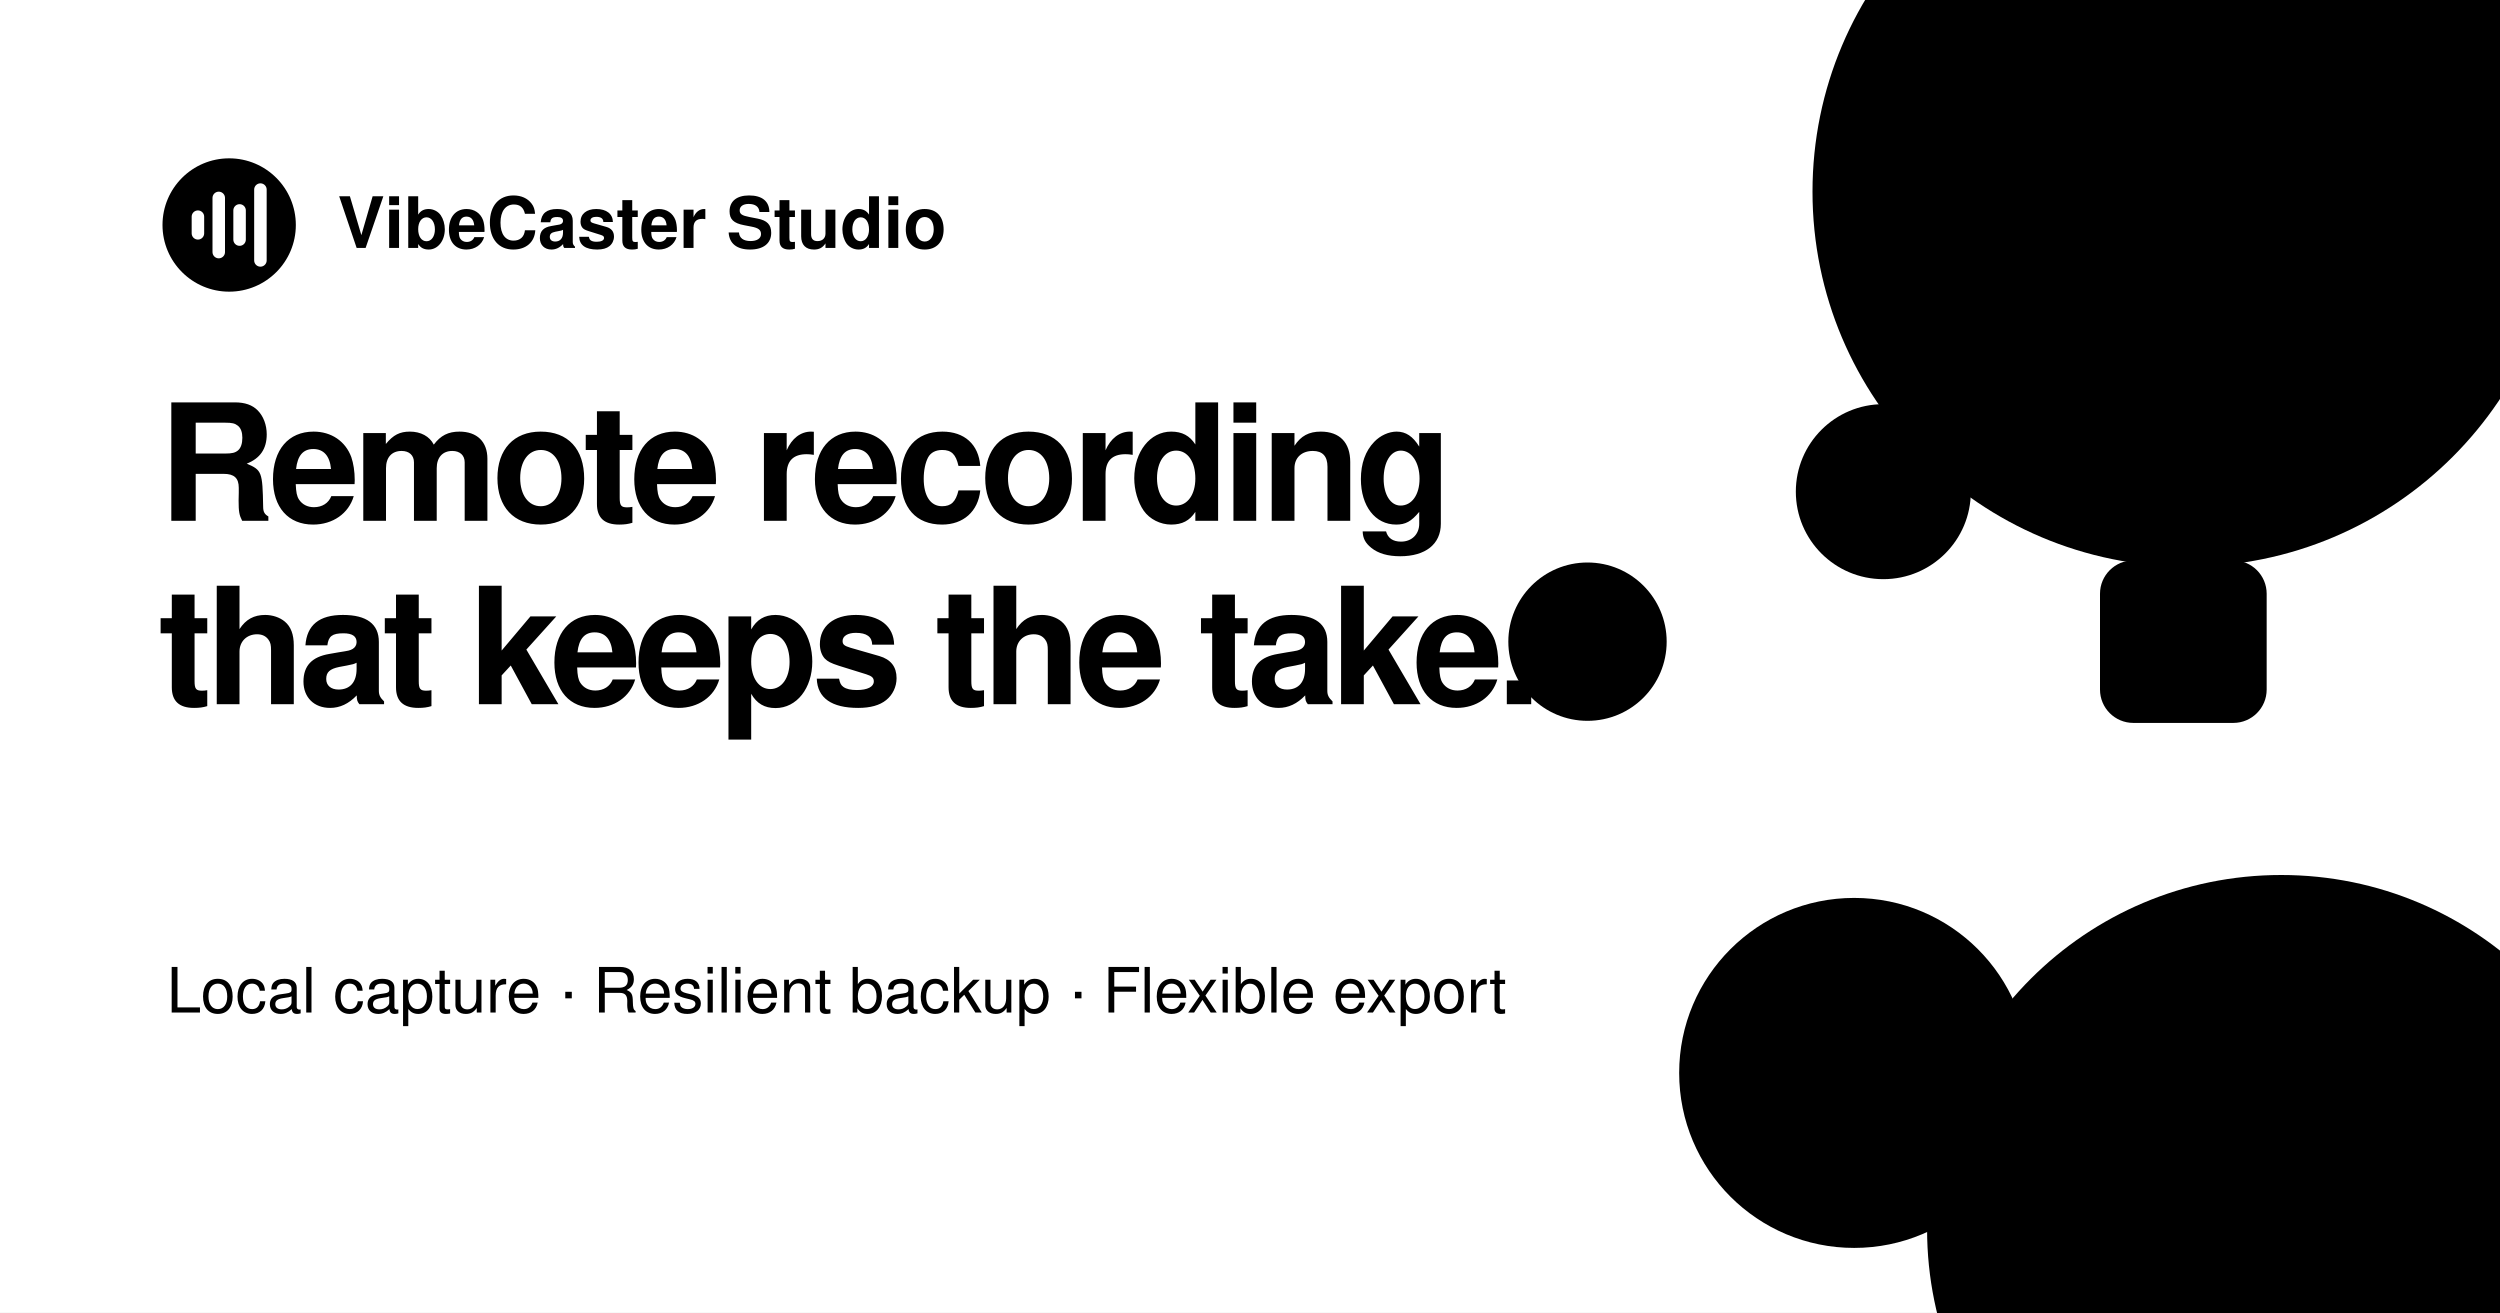
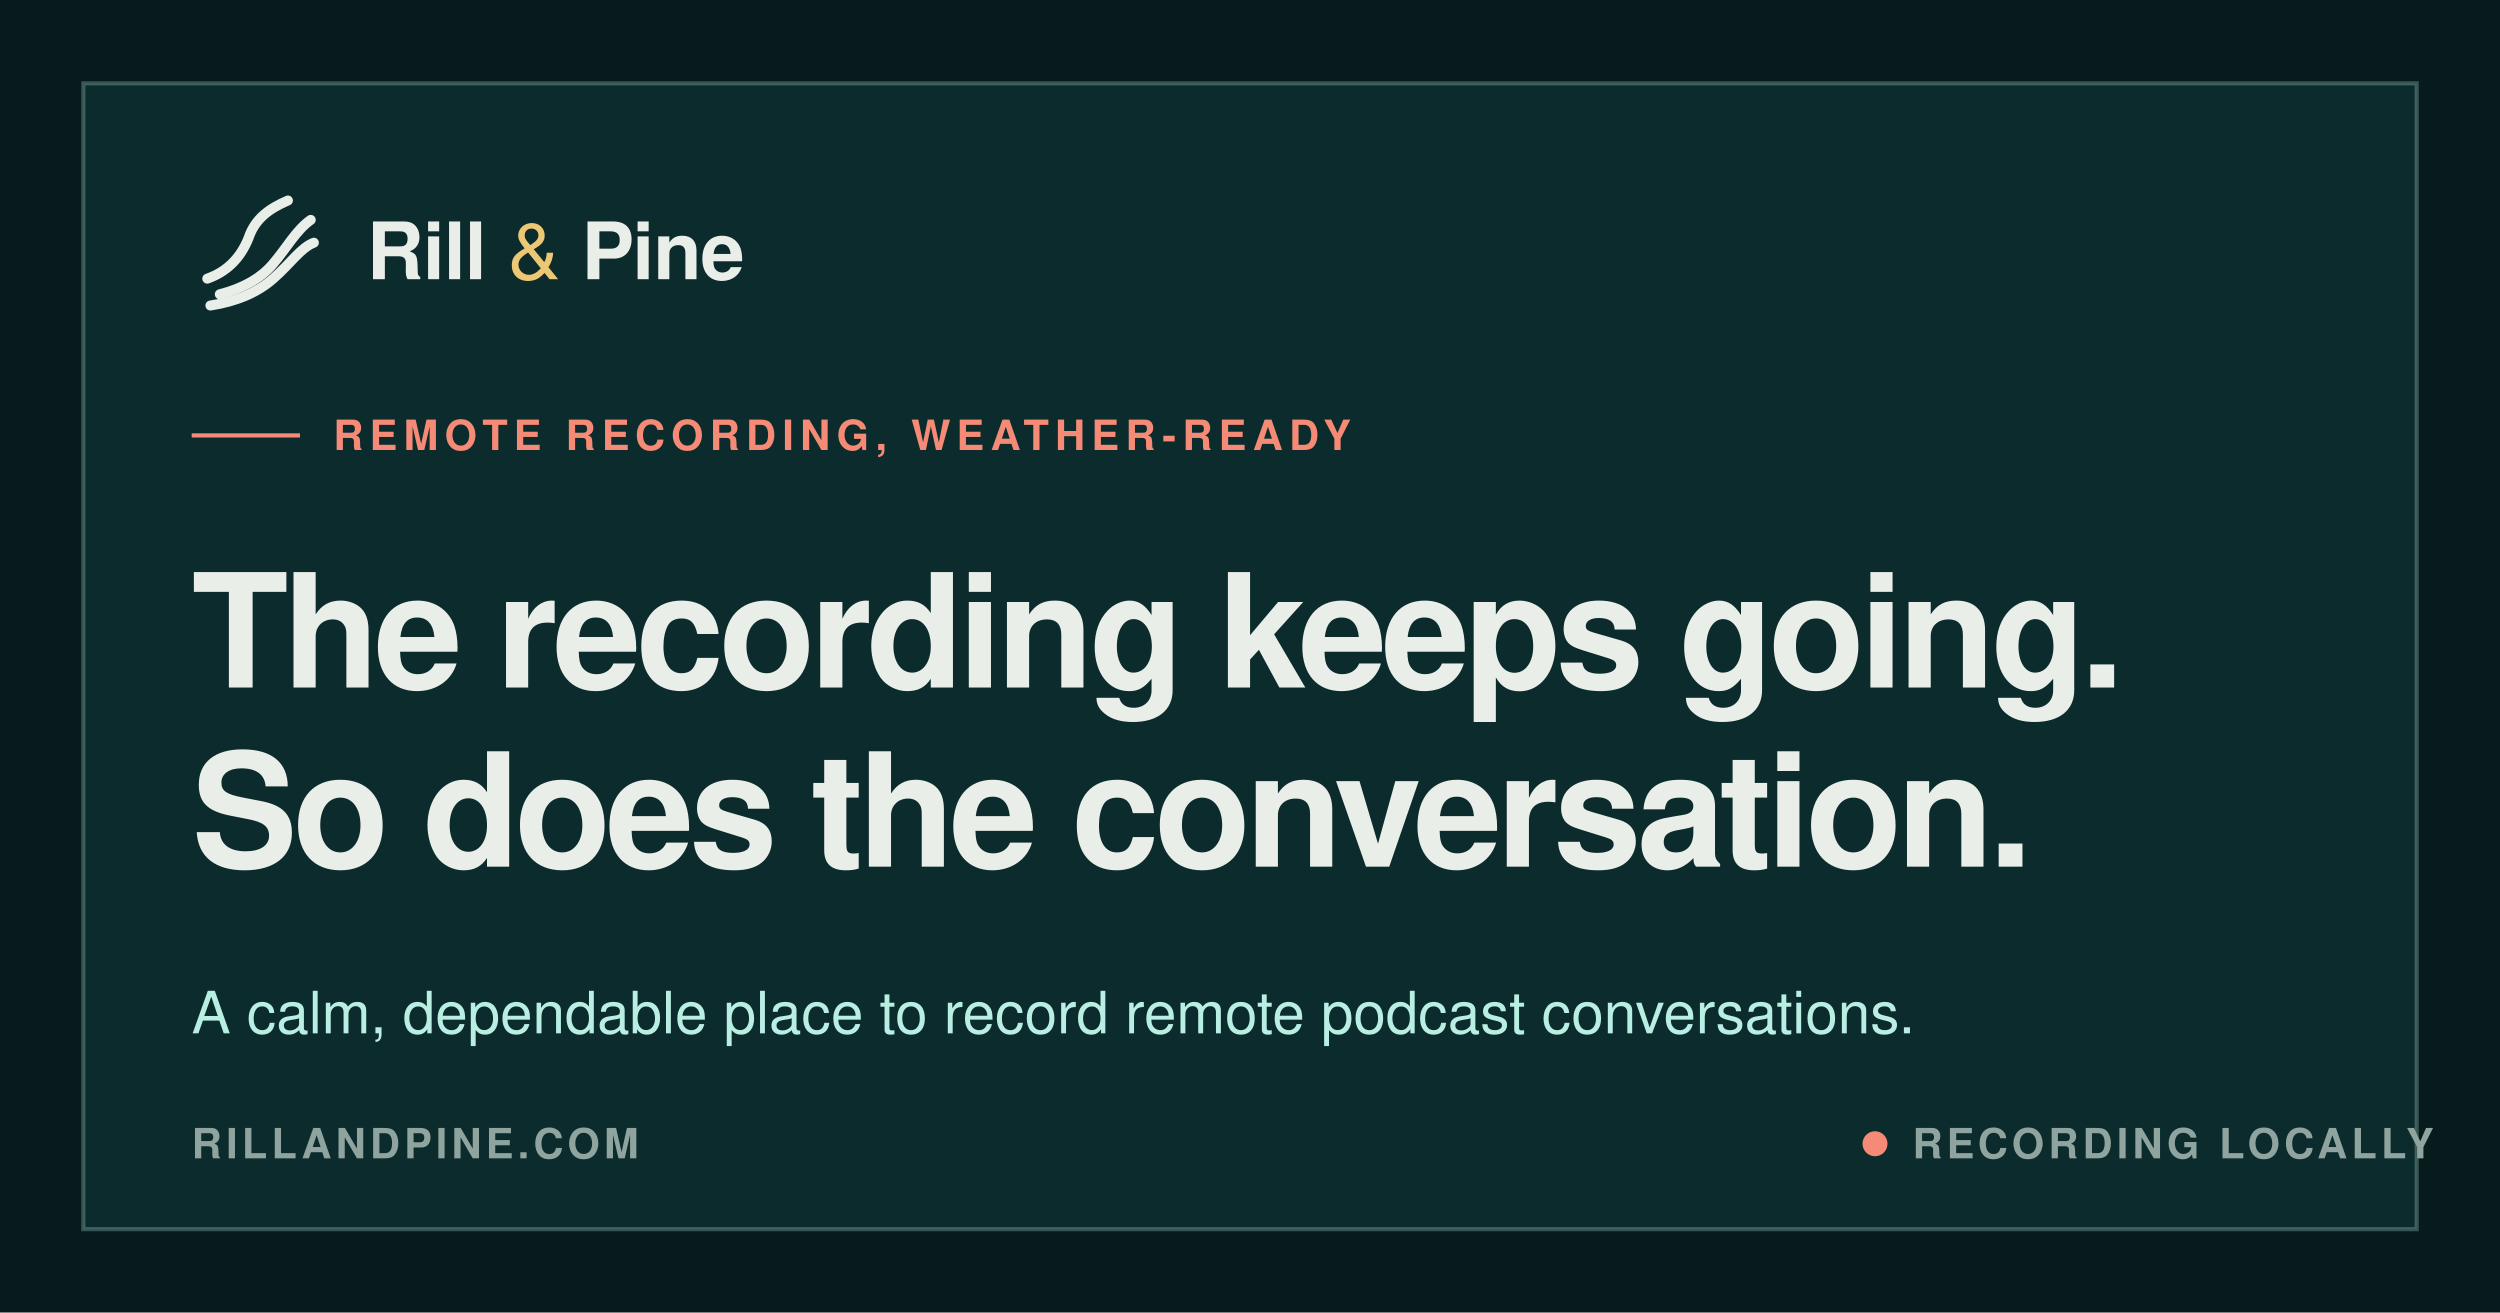
<svg xmlns="http://www.w3.org/2000/svg" viewBox="0 0 1200 630" role="img" aria-labelledby="title desc">
-   <rect width="1200" height="630" fill="white" />
-   <circle cx="1050" cy="92" r="180" fill="oklch(0.93 0.055 27)" />
-   <circle cx="1095" cy="590" r="170" fill="oklch(0.93 0.06 181)" />
-   <circle cx="890" cy="515" r="84" fill="oklch(0.82 0.15 84)" />
-   <g transform="translate(76 74)">
-     <circle cx="34" cy="34" r="32" fill="oklch(0.614 0.234 28.2)" />
-     <path d="M19 30v8M29 21v26M39 27v14M49 17v34" fill="none" stroke="white" stroke-width="6" stroke-linecap="round" />
-     <text x="86" y="45" fill="oklch(0.19 0.025 25)" font-family="Helvetica, sans-serif" font-size="34" font-weight="800">VibeCaster Studio</text>
+   <rect width="1200" height="630" fill="#071b1c" />
+   <rect x="40" y="40" width="1120" height="550" fill="#0c2b2c" stroke="rgba(185, 238, 227, 0.28)" stroke-width="2" />
+   <g transform="translate(92 88)">
+     <g fill="none" stroke="#e9eee8" stroke-width="3.2" stroke-linecap="round" transform="scale(1.5)">
+       <path d="M5 30.5c6.2-2.2 10.6-6.5 13.2-13C20.3 11.2 25 8 30.8 5.5" />
+       <path d="M9 35.5c7.4-1.9 13.1-5.1 17-9.7 4.4-5.1 7.4-10.8 12.1-14.1" />
+       <path d="M6 39.1c8.4-1.3 15.1-4.2 20.1-8.6 5.6-4.9 8.8-9.9 13-11.5" />
+     </g>
+     <text x="84" y="46" fill="#e9eee8" font-family="Avenir Next, Avenir, Helvetica Neue, Segoe UI, Helvetica, Arial, sans-serif" font-size="38" font-weight="600" letter-spacing="-0.5">Rill <tspan fill="#edc874" font-weight="400">&amp;</tspan> Pine</text>
  </g>
-   <text x="76" y="250" fill="oklch(0.19 0.025 25)" font-family="Helvetica, sans-serif" font-size="78" font-weight="900" letter-spacing="-3">
-     <tspan x="76" dy="0">Remote recording</tspan>
-     <tspan x="76" dy="88">that keeps the take.</tspan>
+   <g transform="translate(92 214)" fill="#f58b77" font-family="Avenir Next, Avenir, Helvetica Neue, Segoe UI, Helvetica, Arial, sans-serif" font-size="20" font-weight="700" letter-spacing="3">
+     <rect x="0" y="-6" width="52" height="2" fill="#f58b77" />
+     <text x="68" y="2">REMOTE RECORDING, WEATHER-READY</text>
+   </g>
+   <text x="92" y="330" fill="#e9eee8" font-family="Avenir Next, Avenir, Helvetica Neue, Segoe UI, Helvetica, Arial, sans-serif" font-size="76" font-weight="600" letter-spacing="-2.5">
+     <tspan x="92" dy="0">The recording keeps going.</tspan>
+     <tspan x="92" dy="86">So does the conversation.</tspan>
  </text>
-   <text x="80" y="486" fill="oklch(0.43 0.035 25)" font-family="Helvetica, sans-serif" font-size="30">
-     Local capture · Resilient backup · Flexible export
+   <text x="92" y="496" fill="#b9eee3" font-family="Avenir Next, Avenir, Helvetica Neue, Segoe UI, Helvetica, Arial, sans-serif" font-size="28">
+     A calm, dependable place to record remote podcast conversations.
  </text>
-   <g transform="translate(762 182)">
-     <path d="M0 126C72 126 73 54 142 54S216 126 286 126" fill="none" stroke="oklch(0.614 0.234 28.2)" stroke-width="10" stroke-linecap="round" stroke-dasharray="14 20" />
-     <circle cx="0" cy="126" r="38" fill="oklch(0.614 0.234 28.2)" stroke="oklch(0.19 0.025 25)" stroke-width="6" />
-     <circle cx="142" cy="54" r="42" fill="oklch(0.72 0.13 181)" stroke="oklch(0.19 0.025 25)" stroke-width="6" />
-     <rect x="246" y="87" width="80" height="78" rx="16" fill="oklch(0.82 0.15 84)" stroke="oklch(0.19 0.025 25)" stroke-width="6" />
+   <g font-family="Avenir Next, Avenir, Helvetica Neue, Segoe UI, Helvetica, Arial, sans-serif" font-size="20" font-weight="600" letter-spacing="2">
+     <text x="92" y="556" fill="#8fa49e">RILLANDPINE.COM</text>
+     <circle cx="900" cy="549" r="6" fill="#f58b77" />
+     <text x="918" y="556" fill="#8fa49e">RECORDING LOCALLY</text>
  </g>
</svg>
